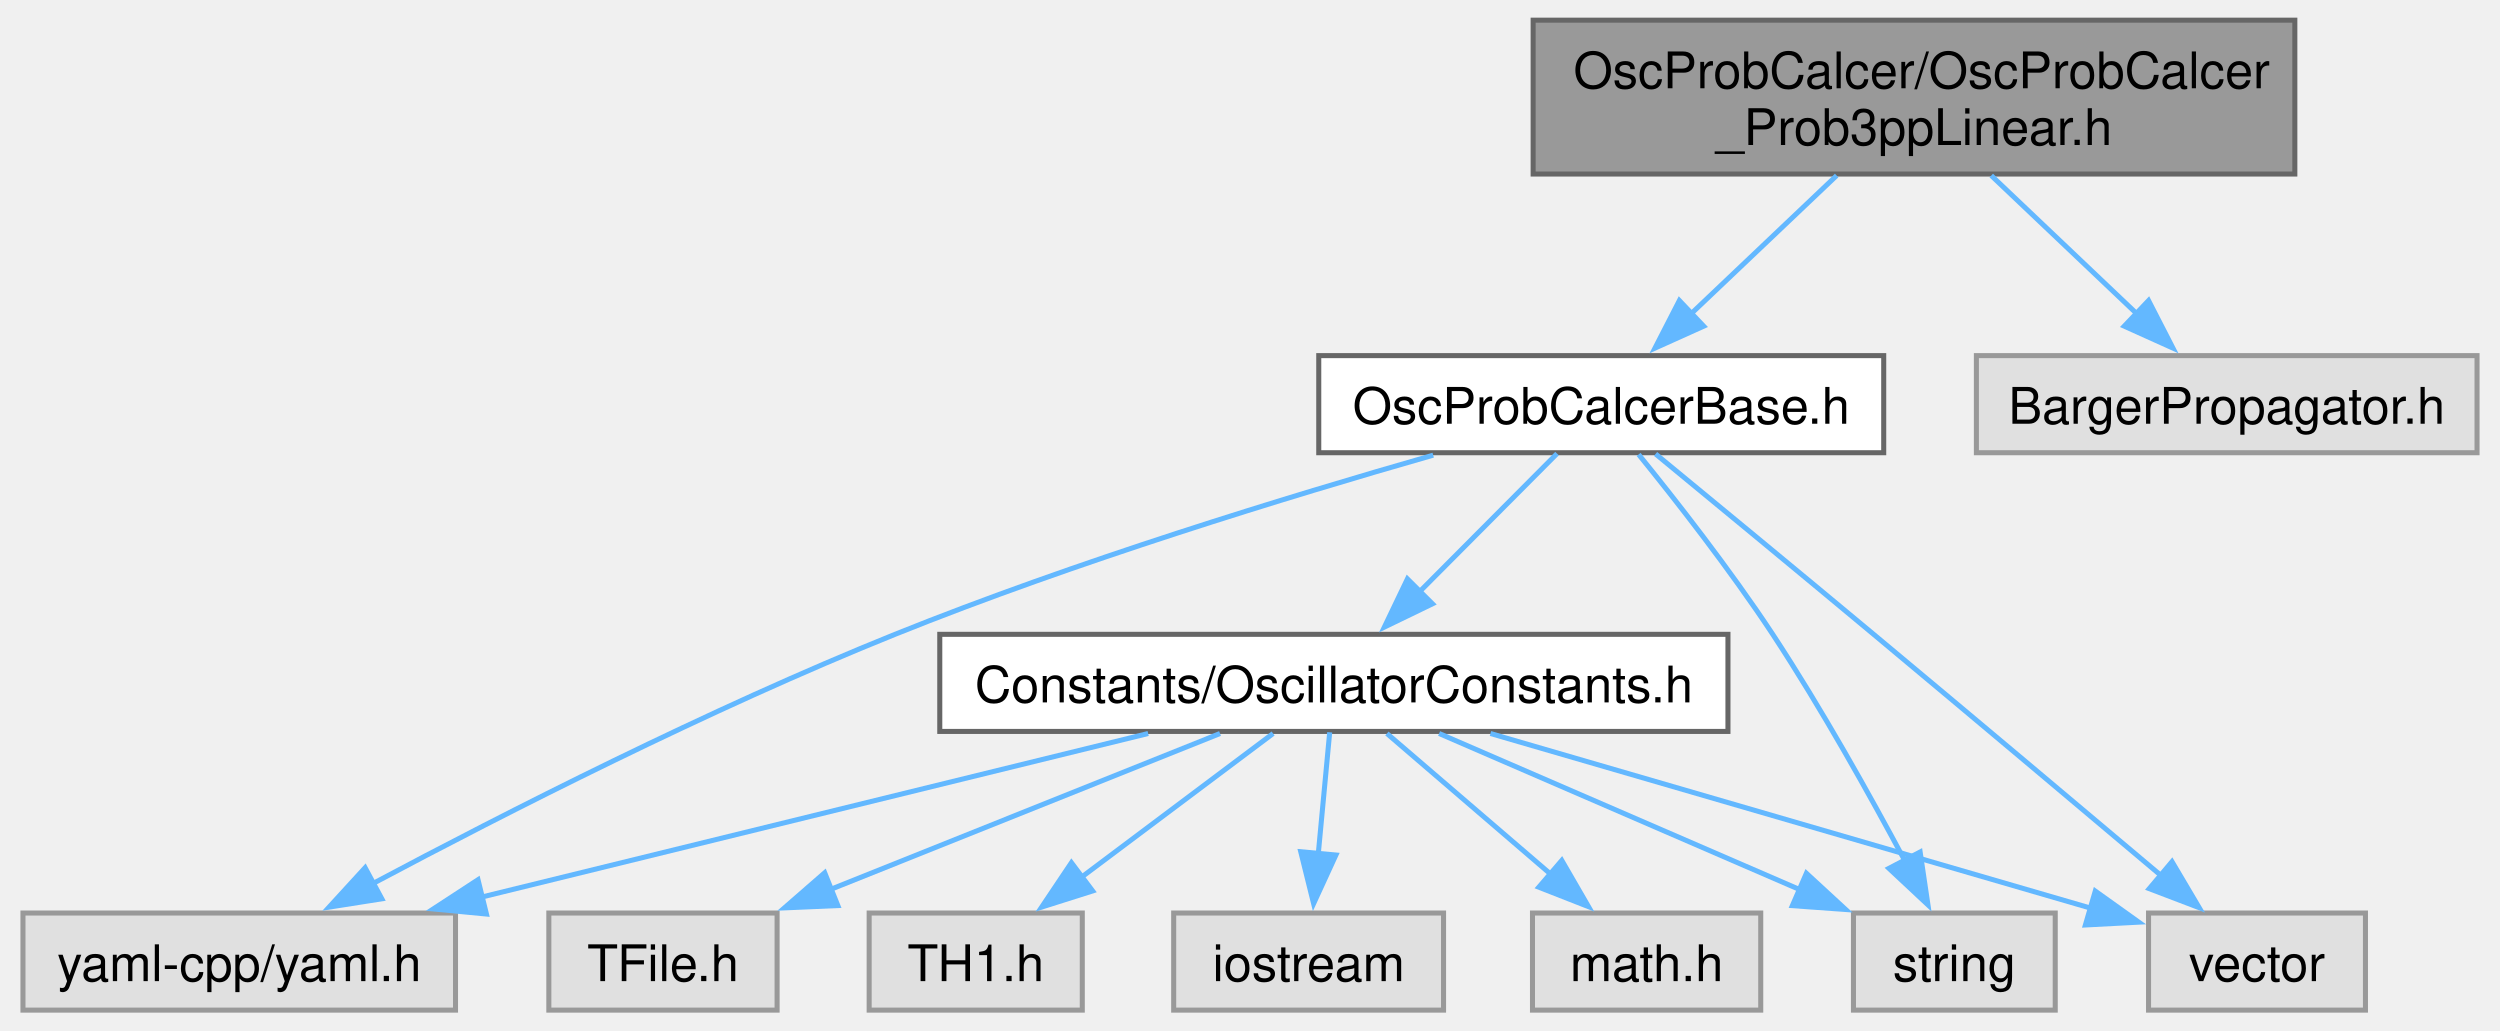
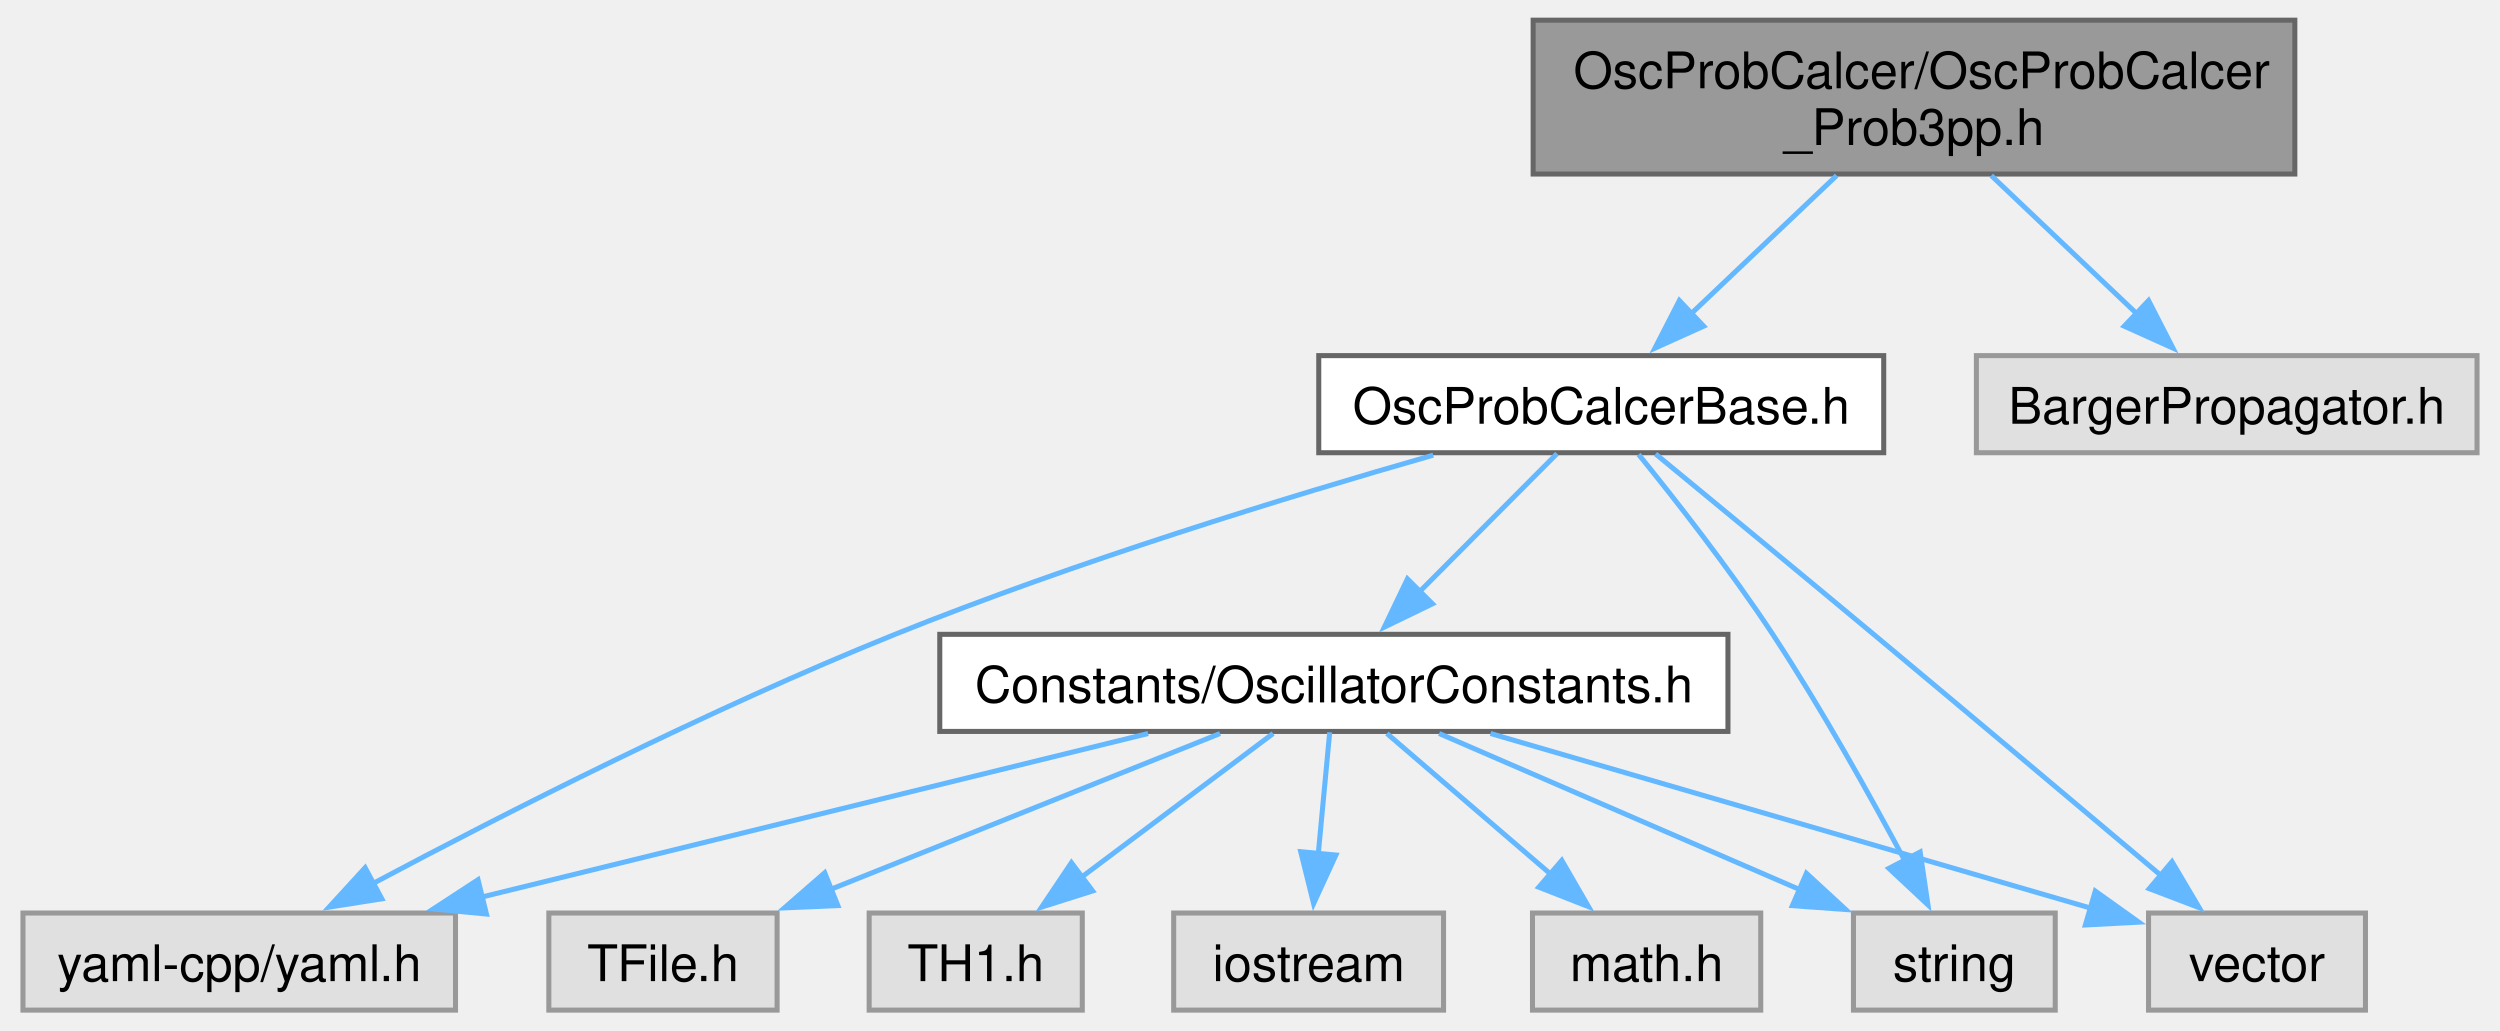
<svg xmlns="http://www.w3.org/2000/svg" xmlns:xlink="http://www.w3.org/1999/xlink" width="495pt" height="204pt" viewBox="0.00 0.00 494.50 204.25">
  <g id="graph0" class="graph" transform="scale(1 1) rotate(0) translate(4 200.25)">
    <g id="Node000001" class="node">
      <g id="a_Node000001">
        <a xlink:title=" ">
          <polygon fill="#999999" stroke="#666666" points="450.38,-196.25 299.38,-196.25 299.38,-165.75 450.38,-165.75 450.38,-196.25" />
          <text text-anchor="start" x="307.38" y="-182.75" font-family="Helvetica,sans-Serif" font-size="10.00">OscProbCalcer/OscProbCalcer</text>
-           <text text-anchor="middle" x="374.88" y="-171.5" font-family="Helvetica,sans-Serif" font-size="10.00">_Prob3ppLinear.h</text>
+           <text text-anchor="middle" x="374.88" y="-171.5" font-family="Helvetica,sans-Serif" font-size="10.00">_Prob3pp.h</text>
        </a>
      </g>
    </g>
    <g id="Node000002" class="node">
      <g id="a_Node000002">
        <a xlink:href="OscProbCalcerBase_8h.html" target="_top" xlink:title=" ">
          <polygon fill="white" stroke="#666666" points="368.88,-129.75 256.88,-129.75 256.88,-110.5 368.88,-110.5 368.88,-129.75" />
          <text text-anchor="middle" x="312.88" y="-116.25" font-family="Helvetica,sans-Serif" font-size="10.00">OscProbCalcerBase.h</text>
        </a>
      </g>
    </g>
    <g id="edge1_Node000001_Node000002" class="edge">
      <g id="a_edge1_Node000001_Node000002">
        <a xlink:title=" ">
          <path fill="none" stroke="#63b8ff" d="M359.55,-165.45C350.84,-157.17 339.88,-146.77 330.77,-138.12" />
          <polygon fill="#63b8ff" stroke="#63b8ff" points="333.19,-135.59 323.53,-131.24 328.37,-140.67 333.19,-135.59" />
        </a>
      </g>
    </g>
    <g id="Node000011" class="node">
      <g id="a_Node000011">
        <a xlink:title=" ">
          <polygon fill="#e0e0e0" stroke="#999999" points="486.5,-129.75 387.25,-129.75 387.25,-110.5 486.5,-110.5 486.5,-129.75" />
          <text text-anchor="middle" x="436.88" y="-116.25" font-family="Helvetica,sans-Serif" font-size="10.00">BargerPropagator.h</text>
        </a>
      </g>
    </g>
    <g id="edge13_Node000001_Node000011" class="edge">
      <g id="a_edge13_Node000001_Node000011">
        <a xlink:title=" ">
          <path fill="none" stroke="#63b8ff" d="M390.2,-165.45C398.91,-157.17 409.87,-146.77 418.98,-138.12" />
          <polygon fill="#63b8ff" stroke="#63b8ff" points="421.38,-140.67 426.22,-131.24 416.56,-135.59 421.38,-140.67" />
        </a>
      </g>
    </g>
    <g id="Node000003" class="node">
      <g id="a_Node000003">
        <a xlink:href="OscillatorConstants_8h.html" target="_top" xlink:title=" ">
          <polygon fill="white" stroke="#666666" points="338,-74.5 181.75,-74.5 181.75,-55.25 338,-55.25 338,-74.5" />
          <text text-anchor="middle" x="259.88" y="-61" font-family="Helvetica,sans-Serif" font-size="10.00">Constants/OscillatorConstants.h</text>
        </a>
      </g>
    </g>
    <g id="edge2_Node000002_Node000003" class="edge">
      <g id="a_edge2_Node000002_Node000003">
        <a xlink:title=" ">
          <path fill="none" stroke="#63b8ff" d="M304.12,-110.33C296.73,-102.9 285.91,-92.04 276.83,-82.91" />
          <polygon fill="#63b8ff" stroke="#63b8ff" points="279.42,-80.55 269.88,-75.93 274.46,-85.49 279.42,-80.55" />
        </a>
      </g>
    </g>
    <g id="Node000005" class="node">
      <g id="a_Node000005">
        <a xlink:title=" ">
          <polygon fill="#e0e0e0" stroke="#999999" points="85.75,-19.25 0,-19.25 0,0 85.75,0 85.75,-19.25" />
          <text text-anchor="middle" x="42.88" y="-5.75" font-family="Helvetica,sans-Serif" font-size="10.00">yaml-cpp/yaml.h</text>
        </a>
      </g>
    </g>
    <g id="edge12_Node000002_Node000005" class="edge">
      <g id="a_edge12_Node000002_Node000005">
        <a xlink:title=" ">
          <path fill="none" stroke="#63b8ff" d="M279.57,-110.02C250.9,-101.82 208.61,-88.88 172.88,-74.5 136.13,-59.71 95.39,-38.94 69.48,-25.15" />
          <polygon fill="#63b8ff" stroke="#63b8ff" points="71.14,-22.07 60.68,-20.42 67.83,-28.23 71.14,-22.07" />
        </a>
      </g>
    </g>
    <g id="Node000008" class="node">
      <g id="a_Node000008">
        <a xlink:title=" ">
          <polygon fill="#e0e0e0" stroke="#999999" points="402.88,-19.25 362.88,-19.25 362.88,0 402.88,0 402.88,-19.25" />
          <text text-anchor="middle" x="382.88" y="-5.75" font-family="Helvetica,sans-Serif" font-size="10.00">string</text>
        </a>
      </g>
    </g>
    <g id="edge11_Node000002_Node000008" class="edge">
      <g id="a_edge11_Node000002_Node000008">
        <a xlink:title=" ">
          <path fill="none" stroke="#63b8ff" d="M320.29,-110.16C327.45,-101.34 338.41,-87.35 346.88,-74.5 356.51,-59.86 366.19,-42.49 373.09,-29.57" />
          <polygon fill="#63b8ff" stroke="#63b8ff" points="376.1,-31.35 377.65,-20.87 369.91,-28.1 376.1,-31.35" />
        </a>
      </g>
    </g>
    <g id="Node000010" class="node">
      <g id="a_Node000010">
        <a xlink:title=" ">
          <polygon fill="#e0e0e0" stroke="#999999" points="464.38,-19.25 421.38,-19.25 421.38,0 464.38,0 464.38,-19.25" />
          <text text-anchor="middle" x="442.88" y="-5.75" font-family="Helvetica,sans-Serif" font-size="10.00">vector</text>
        </a>
      </g>
    </g>
    <g id="edge10_Node000002_Node000010" class="edge">
      <g id="a_edge10_Node000002_Node000010">
        <a xlink:title=" ">
          <path fill="none" stroke="#63b8ff" d="M323.65,-110.26C334.57,-101.28 351.93,-86.96 366.88,-74.5 386.39,-58.23 408.63,-39.52 423.99,-26.57" />
          <polygon fill="#63b8ff" stroke="#63b8ff" points="426.03,-29.43 431.42,-20.31 421.52,-24.08 426.03,-29.43" />
        </a>
      </g>
    </g>
    <g id="Node000004" class="node">
      <g id="a_Node000004">
        <a xlink:title=" ">
          <polygon fill="#e0e0e0" stroke="#999999" points="344.5,-19.25 299.25,-19.25 299.25,0 344.5,0 344.5,-19.25" />
          <text text-anchor="middle" x="321.88" y="-5.75" font-family="Helvetica,sans-Serif" font-size="10.00">math.h</text>
        </a>
      </g>
    </g>
    <g id="edge3_Node000003_Node000004" class="edge">
      <g id="a_edge3_Node000003_Node000004">
        <a xlink:title=" ">
          <path fill="none" stroke="#63b8ff" d="M270.39,-54.84C279.26,-47.22 292.19,-36.12 302.86,-26.95" />
          <polygon fill="#63b8ff" stroke="#63b8ff" points="305.06,-29.68 310.36,-20.51 300.5,-24.37 305.06,-29.68" />
        </a>
      </g>
    </g>
    <g id="edge4_Node000003_Node000005" class="edge">
      <g id="a_edge4_Node000003_Node000005">
        <a xlink:title=" ">
          <path fill="none" stroke="#63b8ff" d="M223.06,-54.84C186.67,-45.91 130.79,-32.2 90.92,-22.41" />
          <polygon fill="#63b8ff" stroke="#63b8ff" points="91.88,-19.05 81.34,-20.06 90.21,-25.85 91.88,-19.05" />
        </a>
      </g>
    </g>
    <g id="Node000006" class="node">
      <g id="a_Node000006">
        <a xlink:title=" ">
          <polygon fill="#e0e0e0" stroke="#999999" points="149.5,-19.25 104.25,-19.25 104.25,0 149.5,0 149.5,-19.25" />
          <text text-anchor="middle" x="126.88" y="-5.75" font-family="Helvetica,sans-Serif" font-size="10.00">TFile.h</text>
        </a>
      </g>
    </g>
    <g id="edge5_Node000003_Node000006" class="edge">
      <g id="a_edge5_Node000003_Node000006">
        <a xlink:title=" ">
          <path fill="none" stroke="#63b8ff" d="M237.31,-54.84C216.1,-46.35 184.1,-33.54 160,-23.89" />
          <polygon fill="#63b8ff" stroke="#63b8ff" points="161.54,-20.73 150.95,-20.27 158.94,-27.23 161.54,-20.73" />
        </a>
      </g>
    </g>
    <g id="Node000007" class="node">
      <g id="a_Node000007">
        <a xlink:title=" ">
          <polygon fill="#e0e0e0" stroke="#999999" points="210,-19.25 167.75,-19.25 167.75,0 210,0 210,-19.25" />
          <text text-anchor="middle" x="188.88" y="-5.75" font-family="Helvetica,sans-Serif" font-size="10.00">TH1.h</text>
        </a>
      </g>
    </g>
    <g id="edge6_Node000003_Node000007" class="edge">
      <g id="a_edge6_Node000003_Node000007">
        <a xlink:title=" ">
          <path fill="none" stroke="#63b8ff" d="M247.83,-54.84C237.47,-47.07 222.27,-35.67 209.91,-26.4" />
          <polygon fill="#63b8ff" stroke="#63b8ff" points="212.05,-23.63 201.95,-20.43 207.85,-29.23 212.05,-23.63" />
        </a>
      </g>
    </g>
    <g id="edge7_Node000003_Node000008" class="edge">
      <g id="a_edge7_Node000003_Node000008">
        <a xlink:title=" ">
          <path fill="none" stroke="#63b8ff" d="M280.74,-54.84C300.41,-46.32 330.13,-33.46 352.44,-23.8" />
          <polygon fill="#63b8ff" stroke="#63b8ff" points="353.55,-27.13 361.34,-19.95 350.77,-20.71 353.55,-27.13" />
        </a>
      </g>
    </g>
    <g id="Node000009" class="node">
      <g id="a_Node000009">
        <a xlink:title=" ">
          <polygon fill="#e0e0e0" stroke="#999999" points="281.62,-19.25 228.12,-19.25 228.12,0 281.62,0 281.62,-19.25" />
          <text text-anchor="middle" x="254.88" y="-5.75" font-family="Helvetica,sans-Serif" font-size="10.00">iostream</text>
        </a>
      </g>
    </g>
    <g id="edge8_Node000003_Node000009" class="edge">
      <g id="a_edge8_Node000003_Node000009">
        <a xlink:title=" ">
          <path fill="none" stroke="#63b8ff" d="M259.05,-55.08C258.43,-48.49 257.56,-39.21 256.77,-30.82" />
          <polygon fill="#63b8ff" stroke="#63b8ff" points="260.28,-30.75 255.86,-21.12 253.31,-31.4 260.28,-30.75" />
        </a>
      </g>
    </g>
    <g id="edge9_Node000003_Node000010" class="edge">
      <g id="a_edge9_Node000003_Node000010">
        <a xlink:title=" ">
          <path fill="none" stroke="#63b8ff" d="M290.92,-54.84C324.08,-45.19 376.43,-29.96 410.21,-20.13" />
          <polygon fill="#63b8ff" stroke="#63b8ff" points="410.82,-23.6 419.44,-17.44 408.86,-16.88 410.82,-23.6" />
        </a>
      </g>
    </g>
  </g>
</svg>
